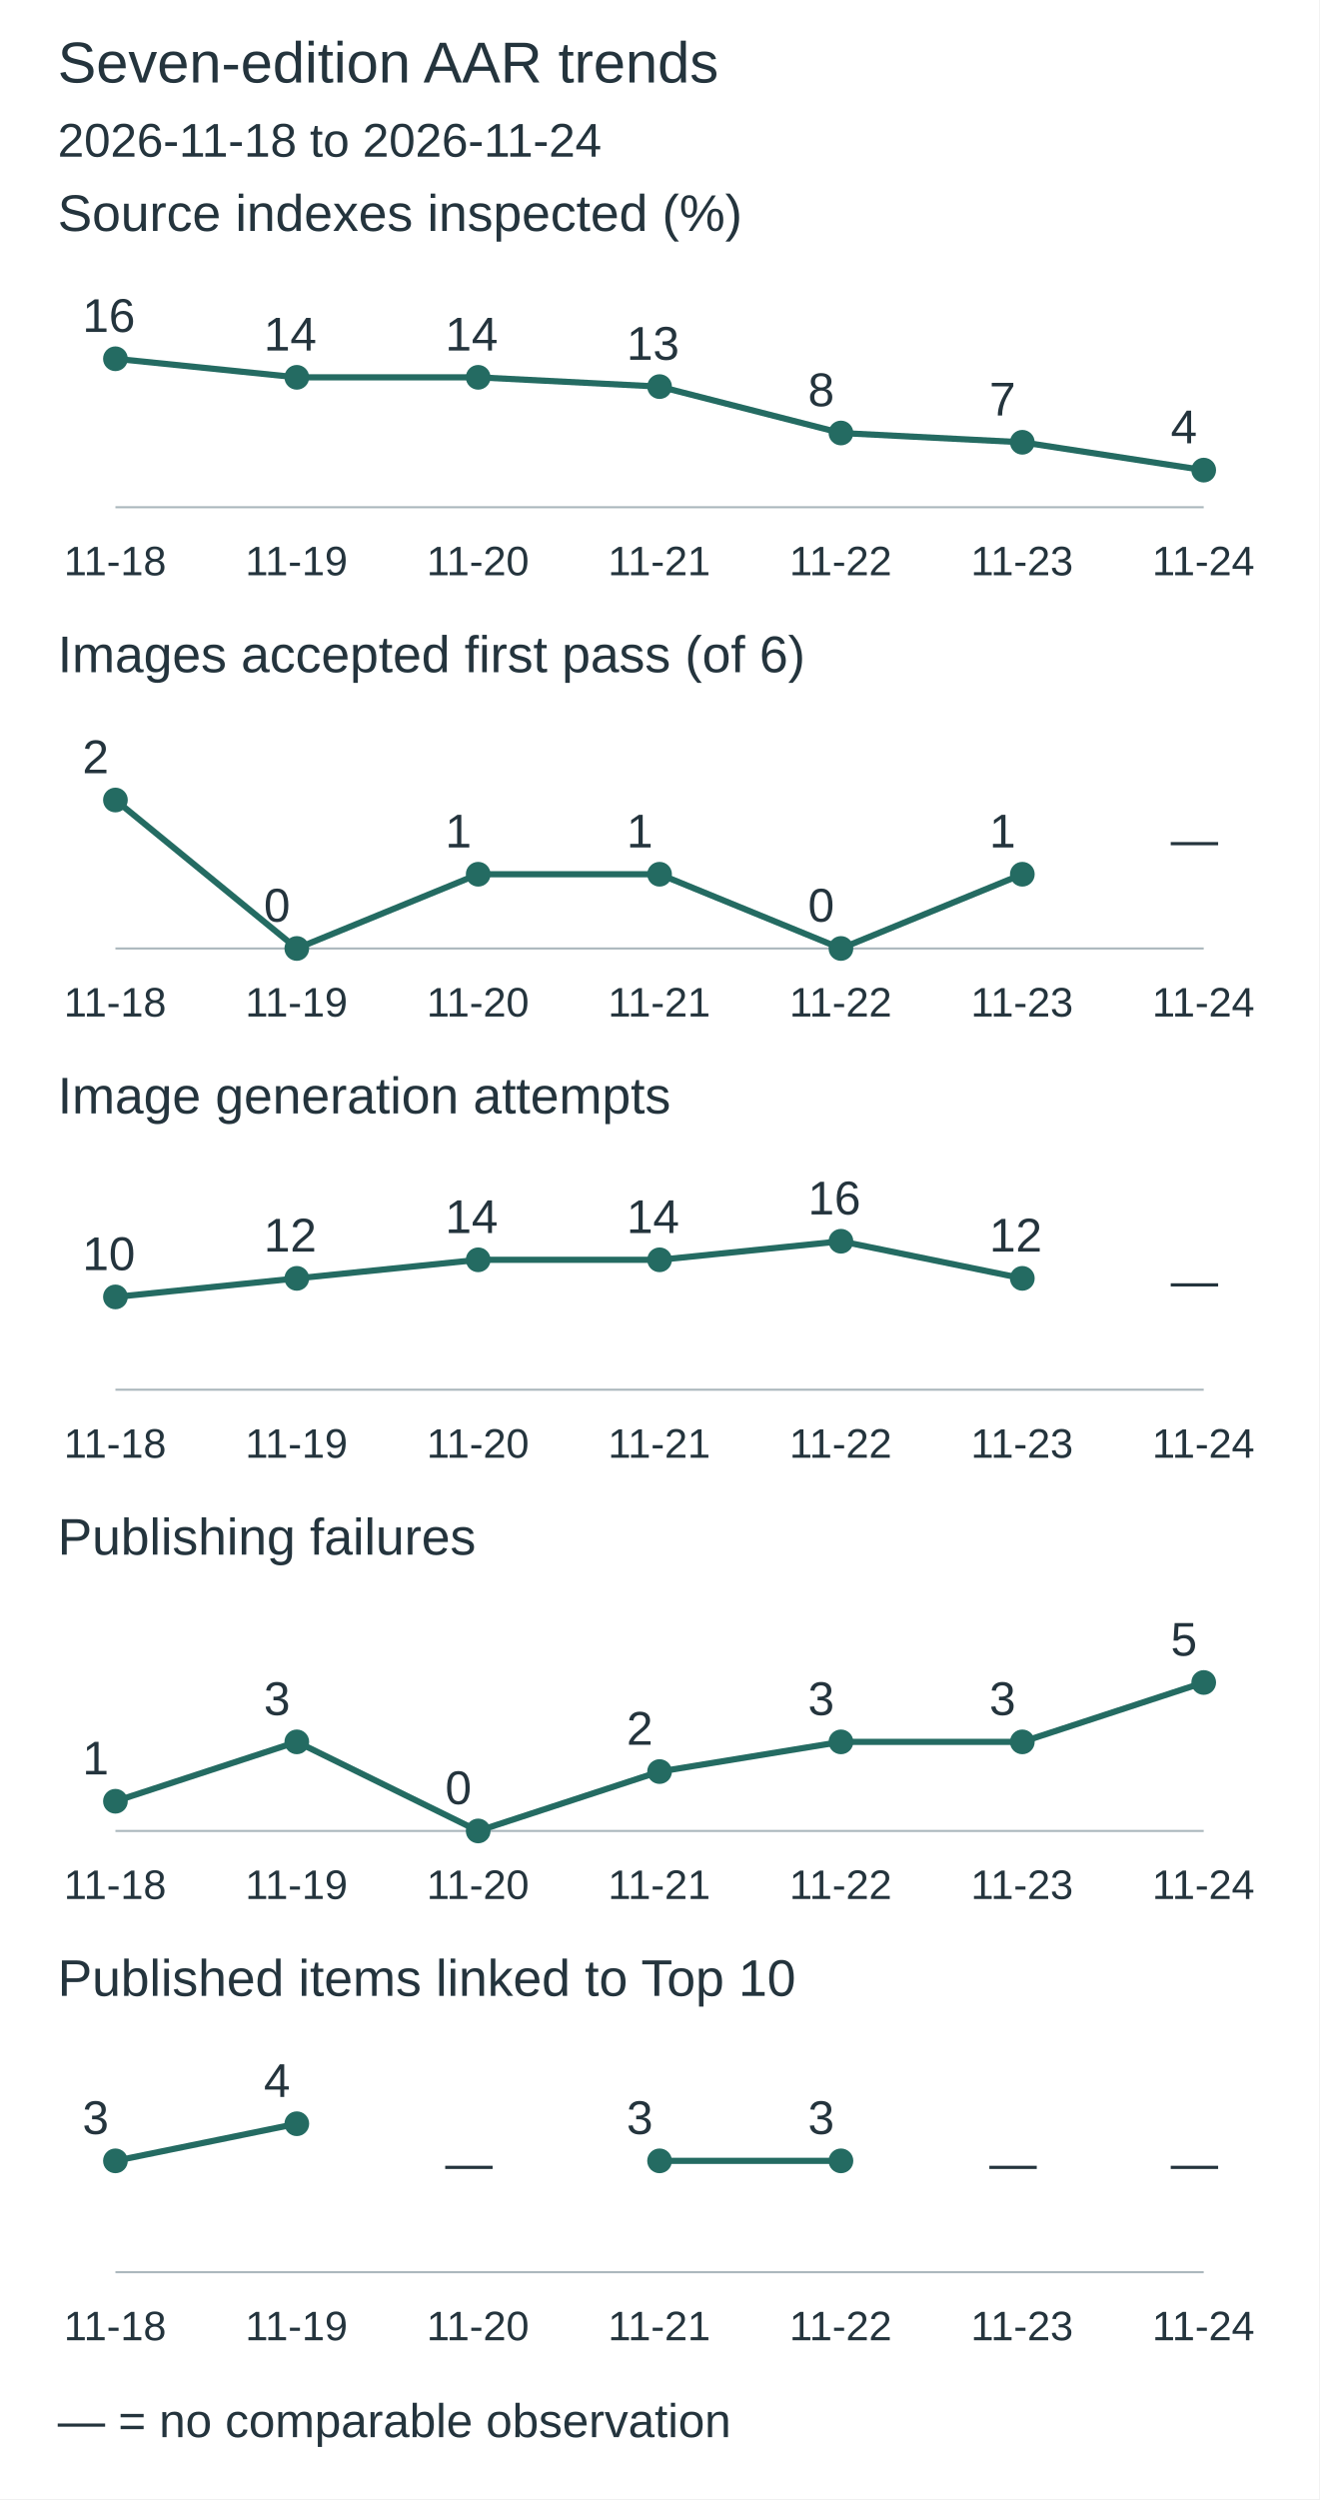
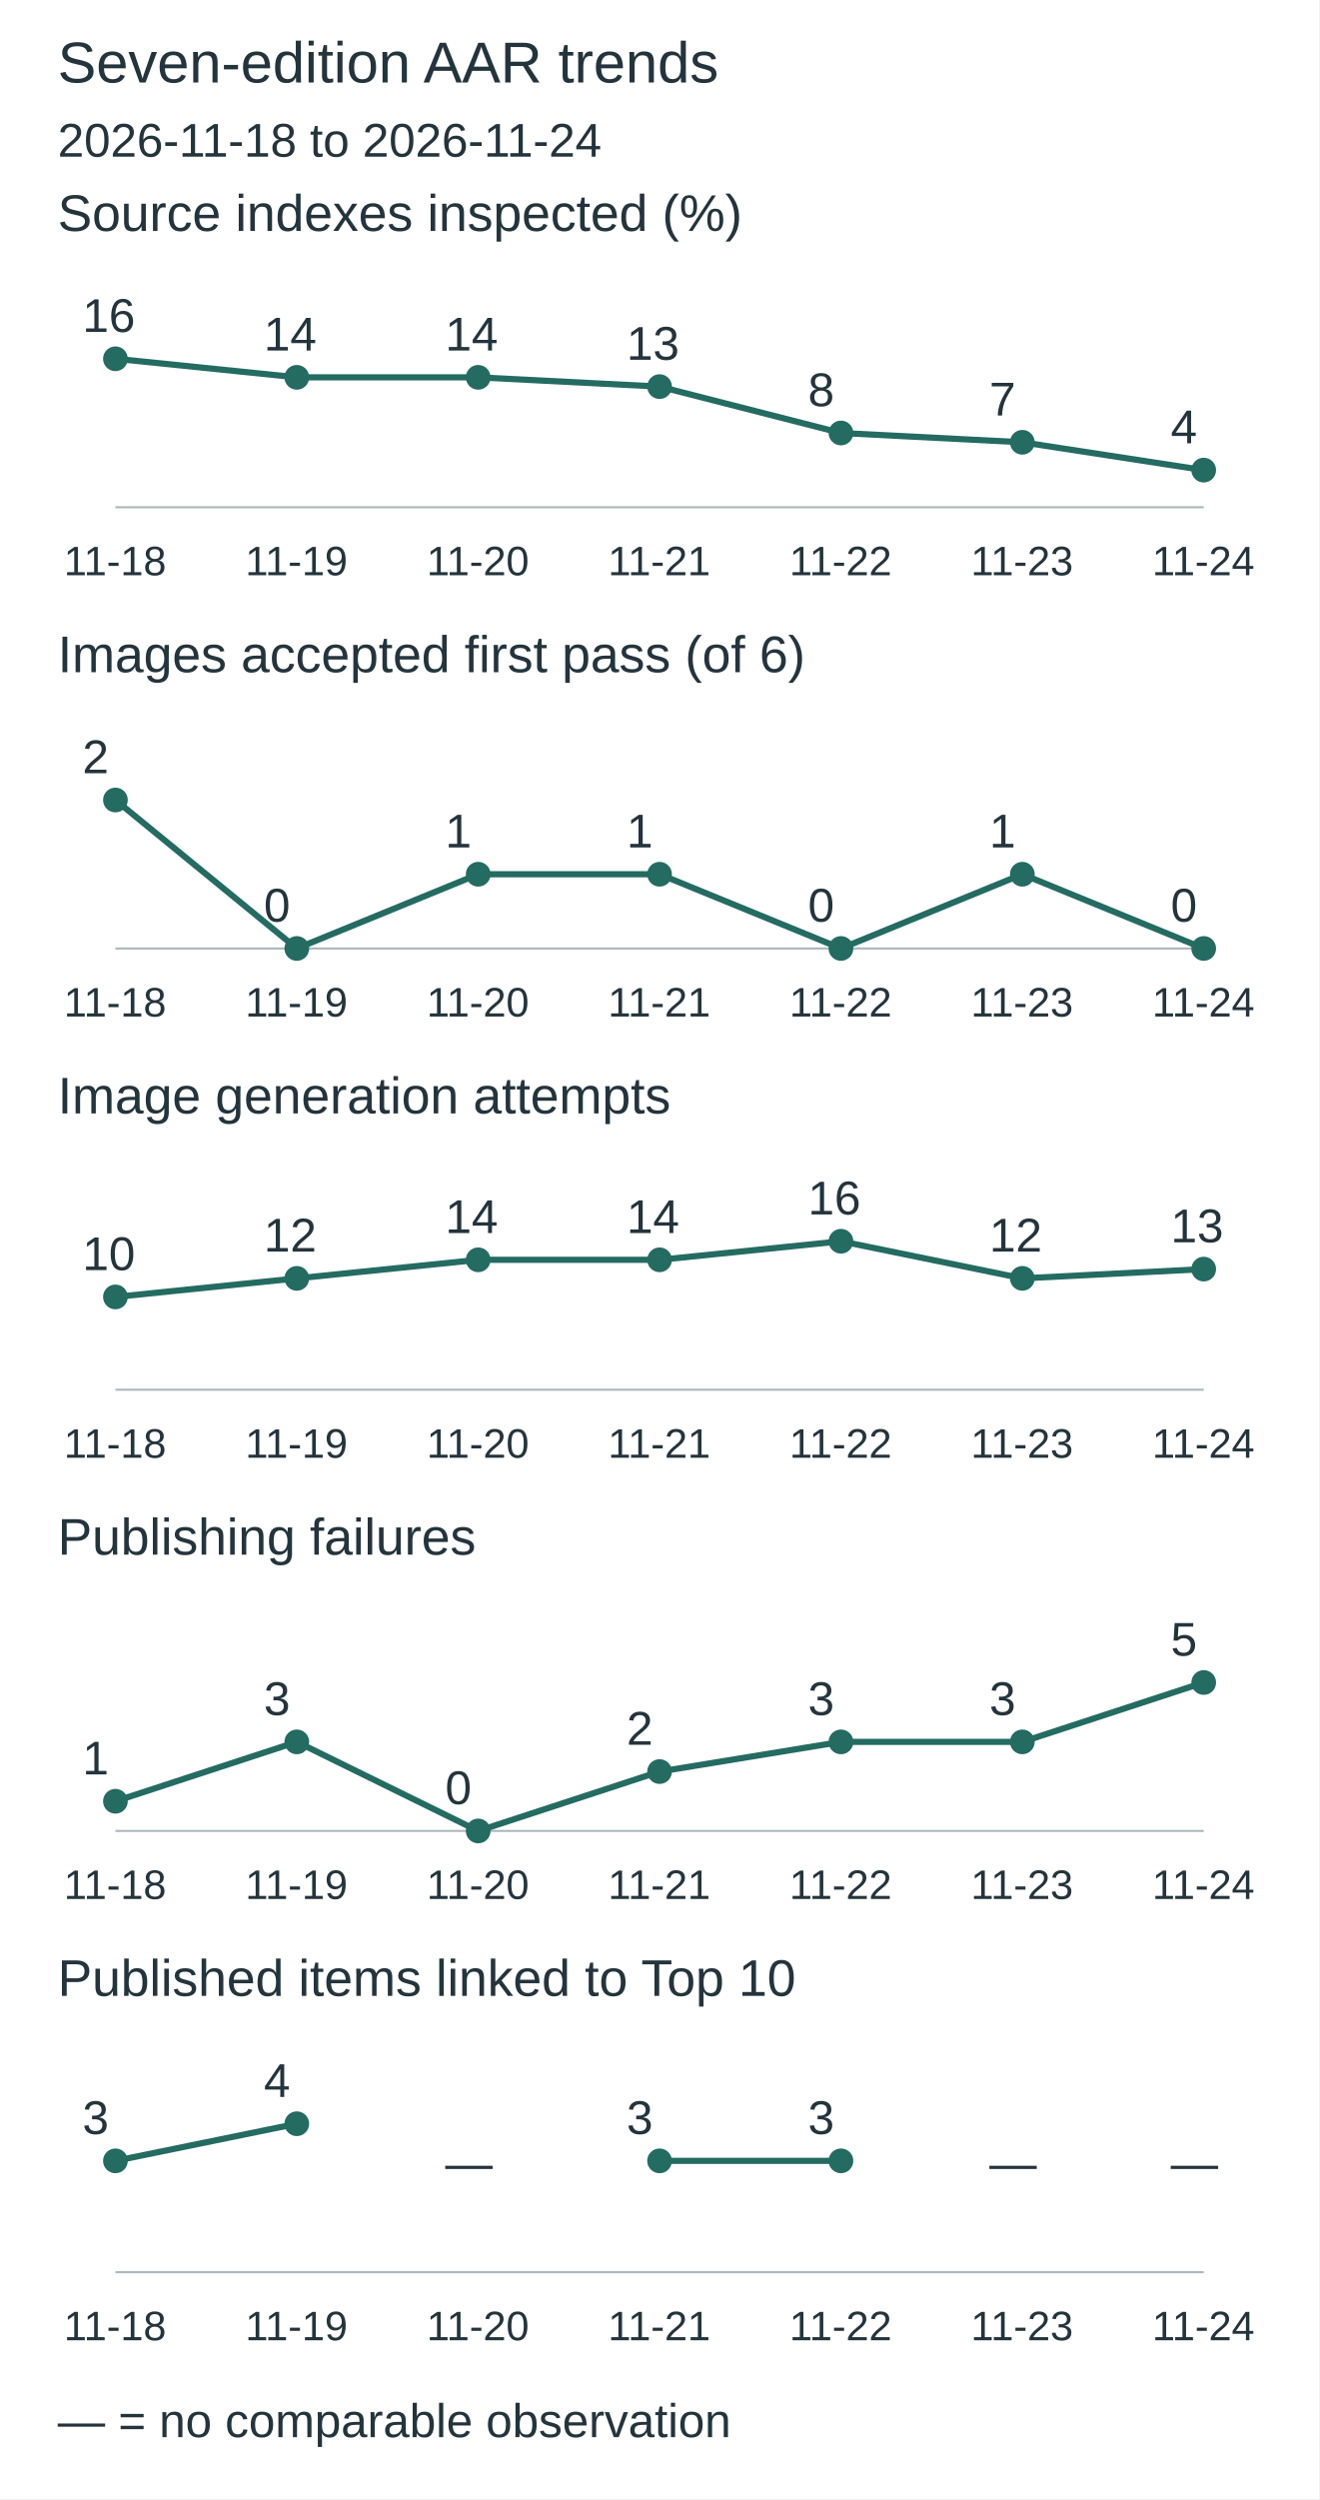
<svg xmlns="http://www.w3.org/2000/svg" width="640" height="1212" viewBox="0 0 640 1212" role="img" aria-label="Seven-edition AAR trends">
  <rect width="640" height="1212" fill="white" />
  <g font-family="Arial,sans-serif" fill="#24343d">
    <text x="28" y="40" font-size="28">Seven-edition AAR trends</text>
    <text x="28" y="76" font-size="23">2026-11-18 to 2026-11-24</text>
    <text x="28" y="112" font-size="25">Source indexes inspected (%)</text>
    <line x1="56" x2="584" y1="246" y2="246" stroke="#aab6bc" />
    <circle cx="56" cy="174" r="6" fill="#246b62" />
    <text x="40" y="161" font-size="23">16</text>
    <text x="31" y="279" font-size="20">11-18</text>
    <line x1="56" y1="174" x2="144" y2="183" stroke="#246b62" stroke-width="3" />
    <circle cx="144" cy="183" r="6" fill="#246b62" />
    <text x="128" y="170" font-size="23">14</text>
    <text x="119" y="279" font-size="20">11-19</text>
    <line x1="144" y1="183" x2="232" y2="183" stroke="#246b62" stroke-width="3" />
    <circle cx="232" cy="183" r="6" fill="#246b62" />
    <text x="216" y="170" font-size="23">14</text>
    <text x="207" y="279" font-size="20">11-20</text>
    <line x1="232" y1="183" x2="320" y2="187.5" stroke="#246b62" stroke-width="3" />
    <circle cx="320" cy="187.5" r="6" fill="#246b62" />
    <text x="304" y="174.5" font-size="23">13</text>
    <text x="295" y="279" font-size="20">11-21</text>
    <line x1="320" y1="187.5" x2="408" y2="210" stroke="#246b62" stroke-width="3" />
    <circle cx="408" cy="210" r="6" fill="#246b62" />
    <text x="392" y="197" font-size="23">8</text>
    <text x="383" y="279" font-size="20">11-22</text>
    <line x1="408" y1="210" x2="496" y2="214.5" stroke="#246b62" stroke-width="3" />
    <circle cx="496" cy="214.5" r="6" fill="#246b62" />
    <text x="480" y="201.5" font-size="23">7</text>
    <text x="471" y="279" font-size="20">11-23</text>
    <line x1="496" y1="214.5" x2="584" y2="228" stroke="#246b62" stroke-width="3" />
    <circle cx="584" cy="228" r="6" fill="#246b62" />
    <text x="568" y="215" font-size="23">4</text>
    <text x="559" y="279" font-size="20">11-24</text>
    <text x="28" y="326" font-size="25">Images accepted first pass (of 6)</text>
    <line x1="56" x2="584" y1="460" y2="460" stroke="#aab6bc" />
    <circle cx="56" cy="388" r="6" fill="#246b62" />
    <text x="40" y="375" font-size="23">2</text>
    <text x="31" y="493" font-size="20">11-18</text>
    <line x1="56" y1="388" x2="144" y2="460" stroke="#246b62" stroke-width="3" />
    <circle cx="144" cy="460" r="6" fill="#246b62" />
    <text x="128" y="447" font-size="23">0</text>
    <text x="119" y="493" font-size="20">11-19</text>
    <line x1="144" y1="460" x2="232" y2="424" stroke="#246b62" stroke-width="3" />
    <circle cx="232" cy="424" r="6" fill="#246b62" />
    <text x="216" y="411" font-size="23">1</text>
    <text x="207" y="493" font-size="20">11-20</text>
    <line x1="232" y1="424" x2="320" y2="424" stroke="#246b62" stroke-width="3" />
    <circle cx="320" cy="424" r="6" fill="#246b62" />
    <text x="304" y="411" font-size="23">1</text>
    <text x="295" y="493" font-size="20">11-21</text>
    <line x1="320" y1="424" x2="408" y2="460" stroke="#246b62" stroke-width="3" />
    <circle cx="408" cy="460" r="6" fill="#246b62" />
    <text x="392" y="447" font-size="23">0</text>
    <text x="383" y="493" font-size="20">11-22</text>
    <line x1="408" y1="460" x2="496" y2="424" stroke="#246b62" stroke-width="3" />
    <circle cx="496" cy="424" r="6" fill="#246b62" />
    <text x="480" y="411" font-size="23">1</text>
    <text x="471" y="493" font-size="20">11-23</text>
-     <text x="568" y="415" font-size="23">—</text>
+     <line x1="496" y1="424" x2="584" y2="460" stroke="#246b62" stroke-width="3" />
+     <circle cx="584" cy="460" r="6" fill="#246b62" />
+     <text x="568" y="447" font-size="23">0</text>
    <text x="559" y="493" font-size="20">11-24</text>
    <text x="28" y="540" font-size="25">Image generation attempts</text>
    <line x1="56" x2="584" y1="674" y2="674" stroke="#aab6bc" />
    <circle cx="56" cy="629" r="6" fill="#246b62" />
    <text x="40" y="616" font-size="23">10</text>
    <text x="31" y="707" font-size="20">11-18</text>
    <line x1="56" y1="629" x2="144" y2="620" stroke="#246b62" stroke-width="3" />
    <circle cx="144" cy="620" r="6" fill="#246b62" />
    <text x="128" y="607" font-size="23">12</text>
    <text x="119" y="707" font-size="20">11-19</text>
    <line x1="144" y1="620" x2="232" y2="611" stroke="#246b62" stroke-width="3" />
    <circle cx="232" cy="611" r="6" fill="#246b62" />
    <text x="216" y="598" font-size="23">14</text>
    <text x="207" y="707" font-size="20">11-20</text>
    <line x1="232" y1="611" x2="320" y2="611" stroke="#246b62" stroke-width="3" />
    <circle cx="320" cy="611" r="6" fill="#246b62" />
    <text x="304" y="598" font-size="23">14</text>
    <text x="295" y="707" font-size="20">11-21</text>
    <line x1="320" y1="611" x2="408" y2="602" stroke="#246b62" stroke-width="3" />
    <circle cx="408" cy="602" r="6" fill="#246b62" />
    <text x="392" y="589" font-size="23">16</text>
    <text x="383" y="707" font-size="20">11-22</text>
    <line x1="408" y1="602" x2="496" y2="620" stroke="#246b62" stroke-width="3" />
    <circle cx="496" cy="620" r="6" fill="#246b62" />
    <text x="480" y="607" font-size="23">12</text>
    <text x="471" y="707" font-size="20">11-23</text>
-     <text x="568" y="629" font-size="23">—</text>
+     <line x1="496" y1="620" x2="584" y2="615.5" stroke="#246b62" stroke-width="3" />
+     <circle cx="584" cy="615.5" r="6" fill="#246b62" />
+     <text x="568" y="602.5" font-size="23">13</text>
    <text x="559" y="707" font-size="20">11-24</text>
    <text x="28" y="754" font-size="25">Publishing failures</text>
    <line x1="56" x2="584" y1="888" y2="888" stroke="#aab6bc" />
    <circle cx="56" cy="873.6" r="6" fill="#246b62" />
    <text x="40" y="860.6" font-size="23">1</text>
    <text x="31" y="921" font-size="20">11-18</text>
    <line x1="56" y1="873.6" x2="144" y2="844.8" stroke="#246b62" stroke-width="3" />
    <circle cx="144" cy="844.8" r="6" fill="#246b62" />
    <text x="128" y="831.8" font-size="23">3</text>
    <text x="119" y="921" font-size="20">11-19</text>
    <line x1="144" y1="844.8" x2="232" y2="888" stroke="#246b62" stroke-width="3" />
    <circle cx="232" cy="888" r="6" fill="#246b62" />
    <text x="216" y="875" font-size="23">0</text>
    <text x="207" y="921" font-size="20">11-20</text>
    <line x1="232" y1="888" x2="320" y2="859.2" stroke="#246b62" stroke-width="3" />
    <circle cx="320" cy="859.2" r="6" fill="#246b62" />
    <text x="304" y="846.2" font-size="23">2</text>
    <text x="295" y="921" font-size="20">11-21</text>
    <line x1="320" y1="859.2" x2="408" y2="844.8" stroke="#246b62" stroke-width="3" />
    <circle cx="408" cy="844.8" r="6" fill="#246b62" />
    <text x="392" y="831.8" font-size="23">3</text>
    <text x="383" y="921" font-size="20">11-22</text>
    <line x1="408" y1="844.8" x2="496" y2="844.8" stroke="#246b62" stroke-width="3" />
    <circle cx="496" cy="844.8" r="6" fill="#246b62" />
    <text x="480" y="831.8" font-size="23">3</text>
    <text x="471" y="921" font-size="20">11-23</text>
    <line x1="496" y1="844.8" x2="584" y2="816" stroke="#246b62" stroke-width="3" />
    <circle cx="584" cy="816" r="6" fill="#246b62" />
    <text x="568" y="803" font-size="23">5</text>
    <text x="559" y="921" font-size="20">11-24</text>
    <text x="28" y="968" font-size="25">Published items linked to Top 10</text>
    <line x1="56" x2="584" y1="1102" y2="1102" stroke="#aab6bc" />
    <circle cx="56" cy="1048" r="6" fill="#246b62" />
    <text x="40" y="1035" font-size="23">3</text>
    <text x="31" y="1135" font-size="20">11-18</text>
    <line x1="56" y1="1048" x2="144" y2="1030" stroke="#246b62" stroke-width="3" />
    <circle cx="144" cy="1030" r="6" fill="#246b62" />
    <text x="128" y="1017" font-size="23">4</text>
    <text x="119" y="1135" font-size="20">11-19</text>
    <text x="216" y="1057" font-size="23">—</text>
    <text x="207" y="1135" font-size="20">11-20</text>
    <circle cx="320" cy="1048" r="6" fill="#246b62" />
    <text x="304" y="1035" font-size="23">3</text>
    <text x="295" y="1135" font-size="20">11-21</text>
    <line x1="320" y1="1048" x2="408" y2="1048" stroke="#246b62" stroke-width="3" />
    <circle cx="408" cy="1048" r="6" fill="#246b62" />
    <text x="392" y="1035" font-size="23">3</text>
    <text x="383" y="1135" font-size="20">11-22</text>
    <text x="480" y="1057" font-size="23">—</text>
    <text x="471" y="1135" font-size="20">11-23</text>
    <text x="568" y="1057" font-size="23">—</text>
    <text x="559" y="1135" font-size="20">11-24</text>
    <text x="28" y="1182" font-size="23">— = no comparable observation</text>
  </g>
</svg>
